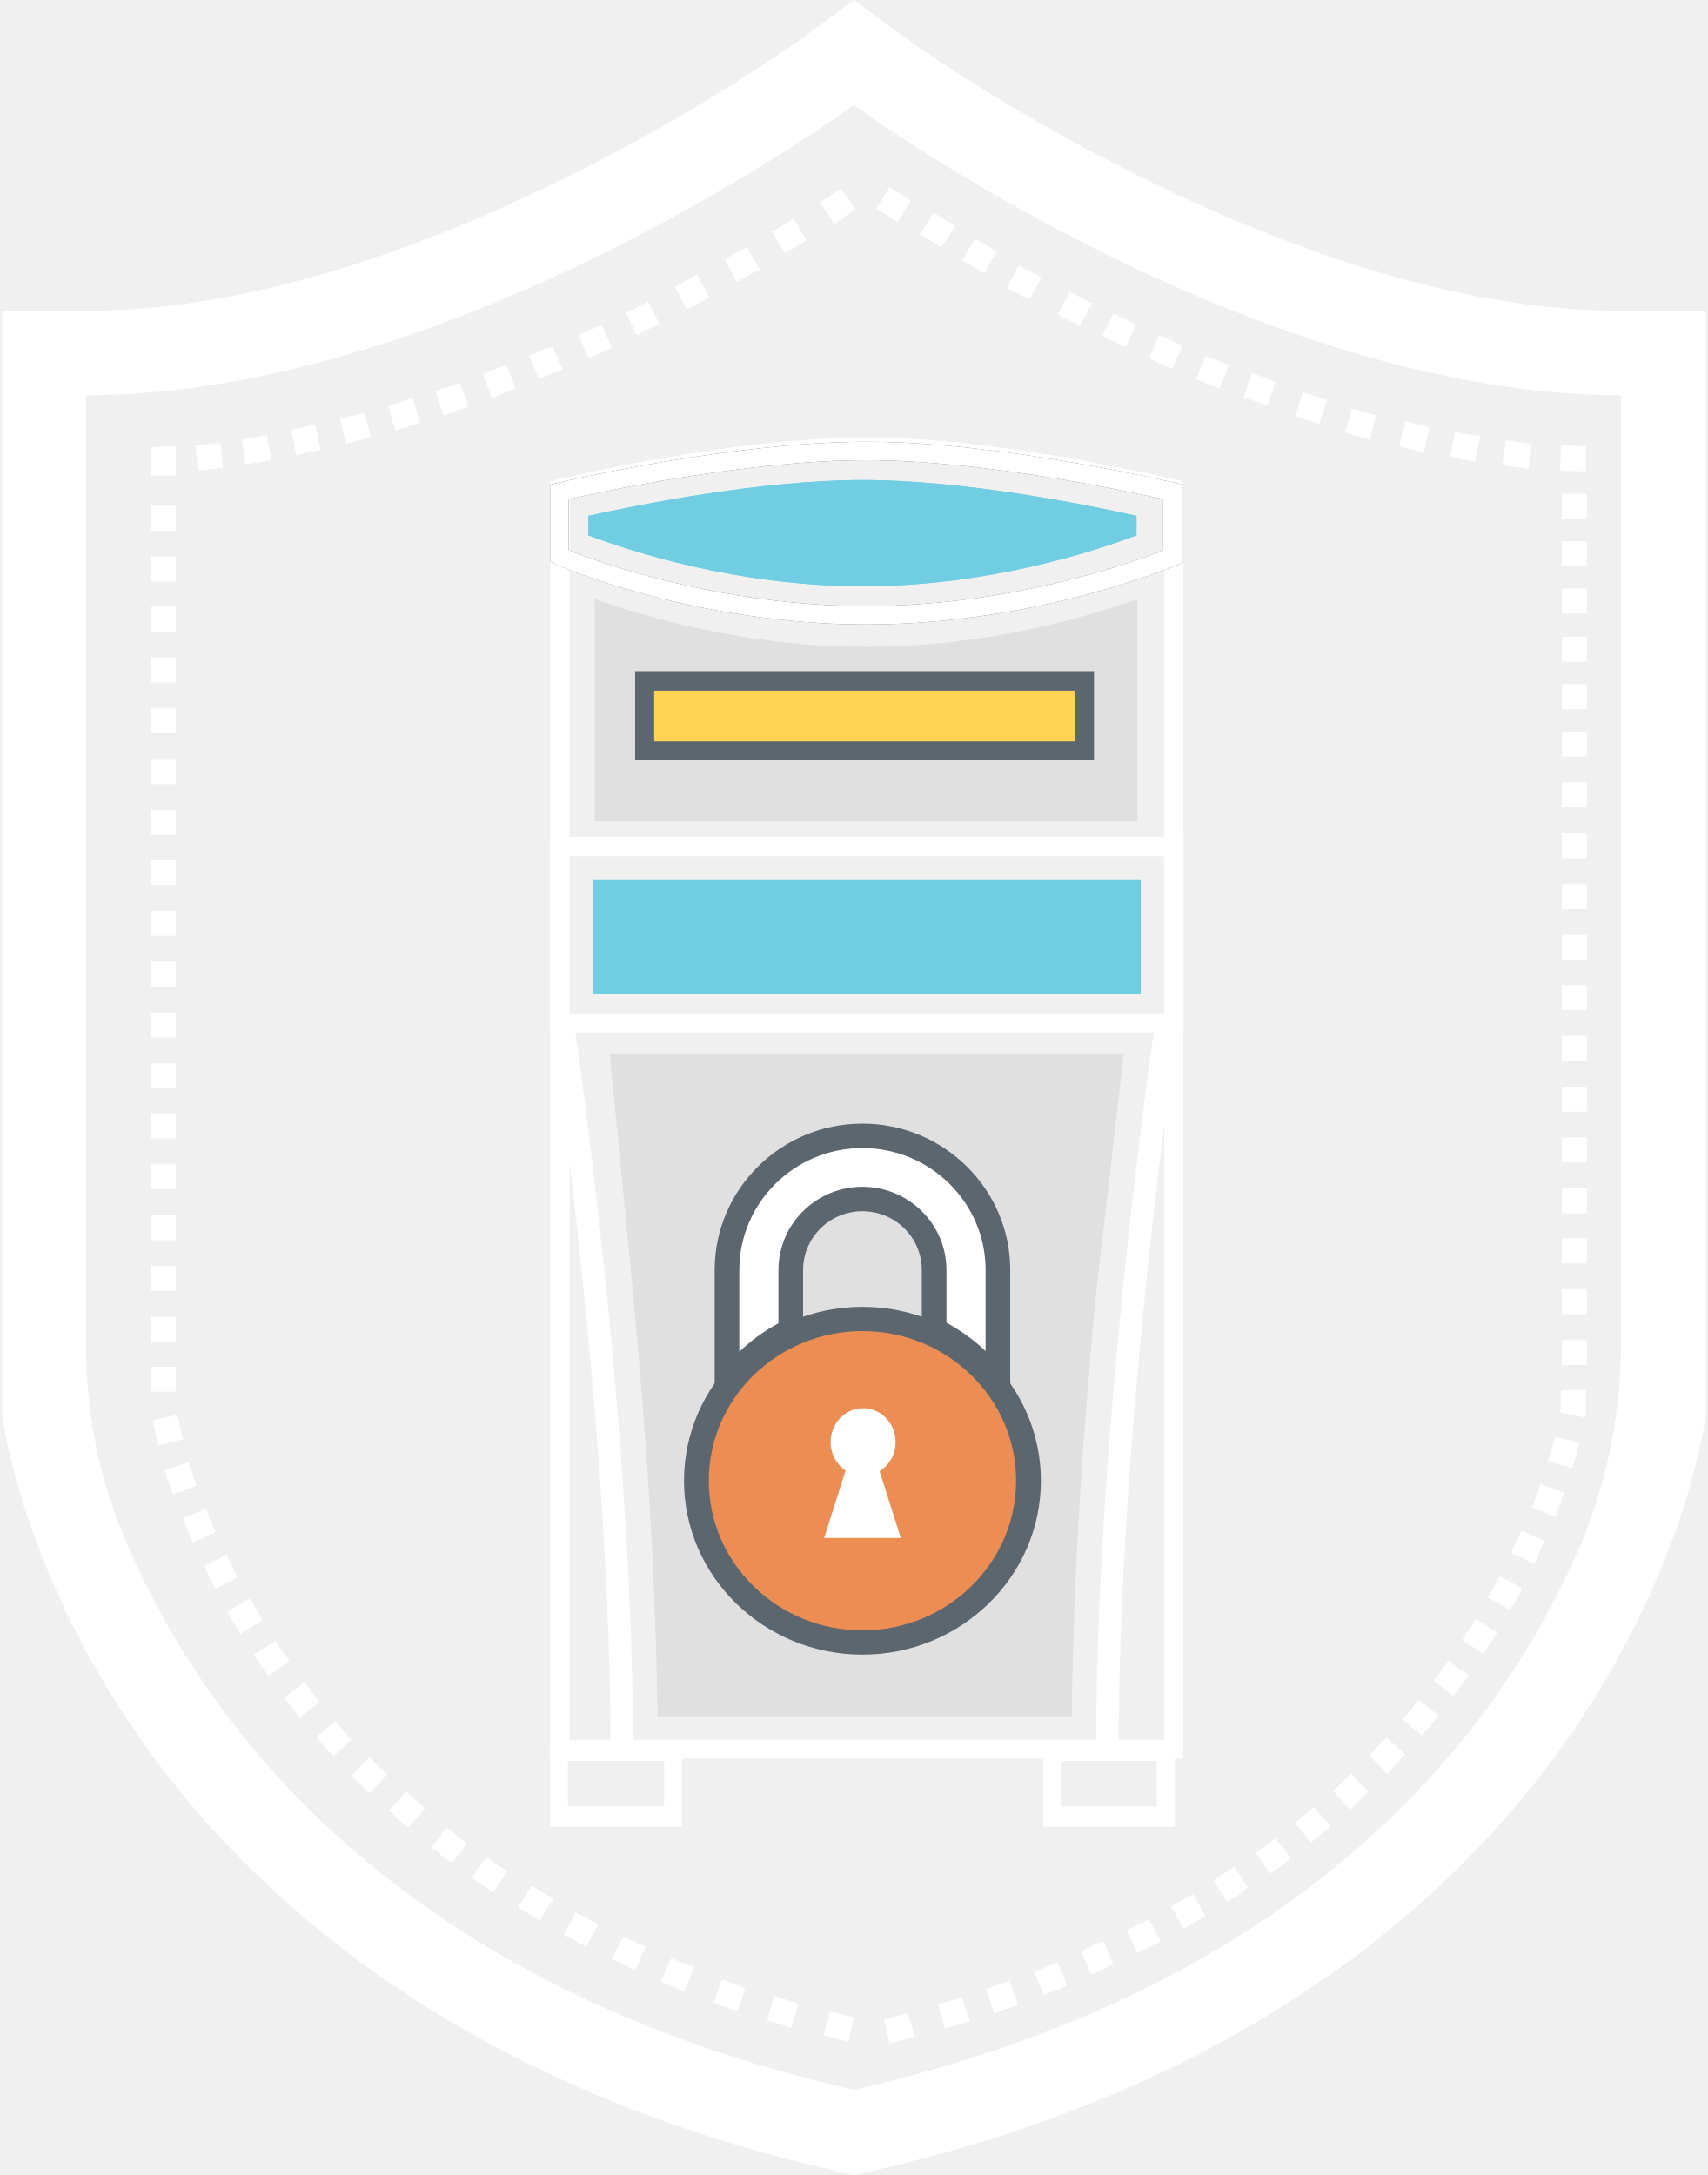
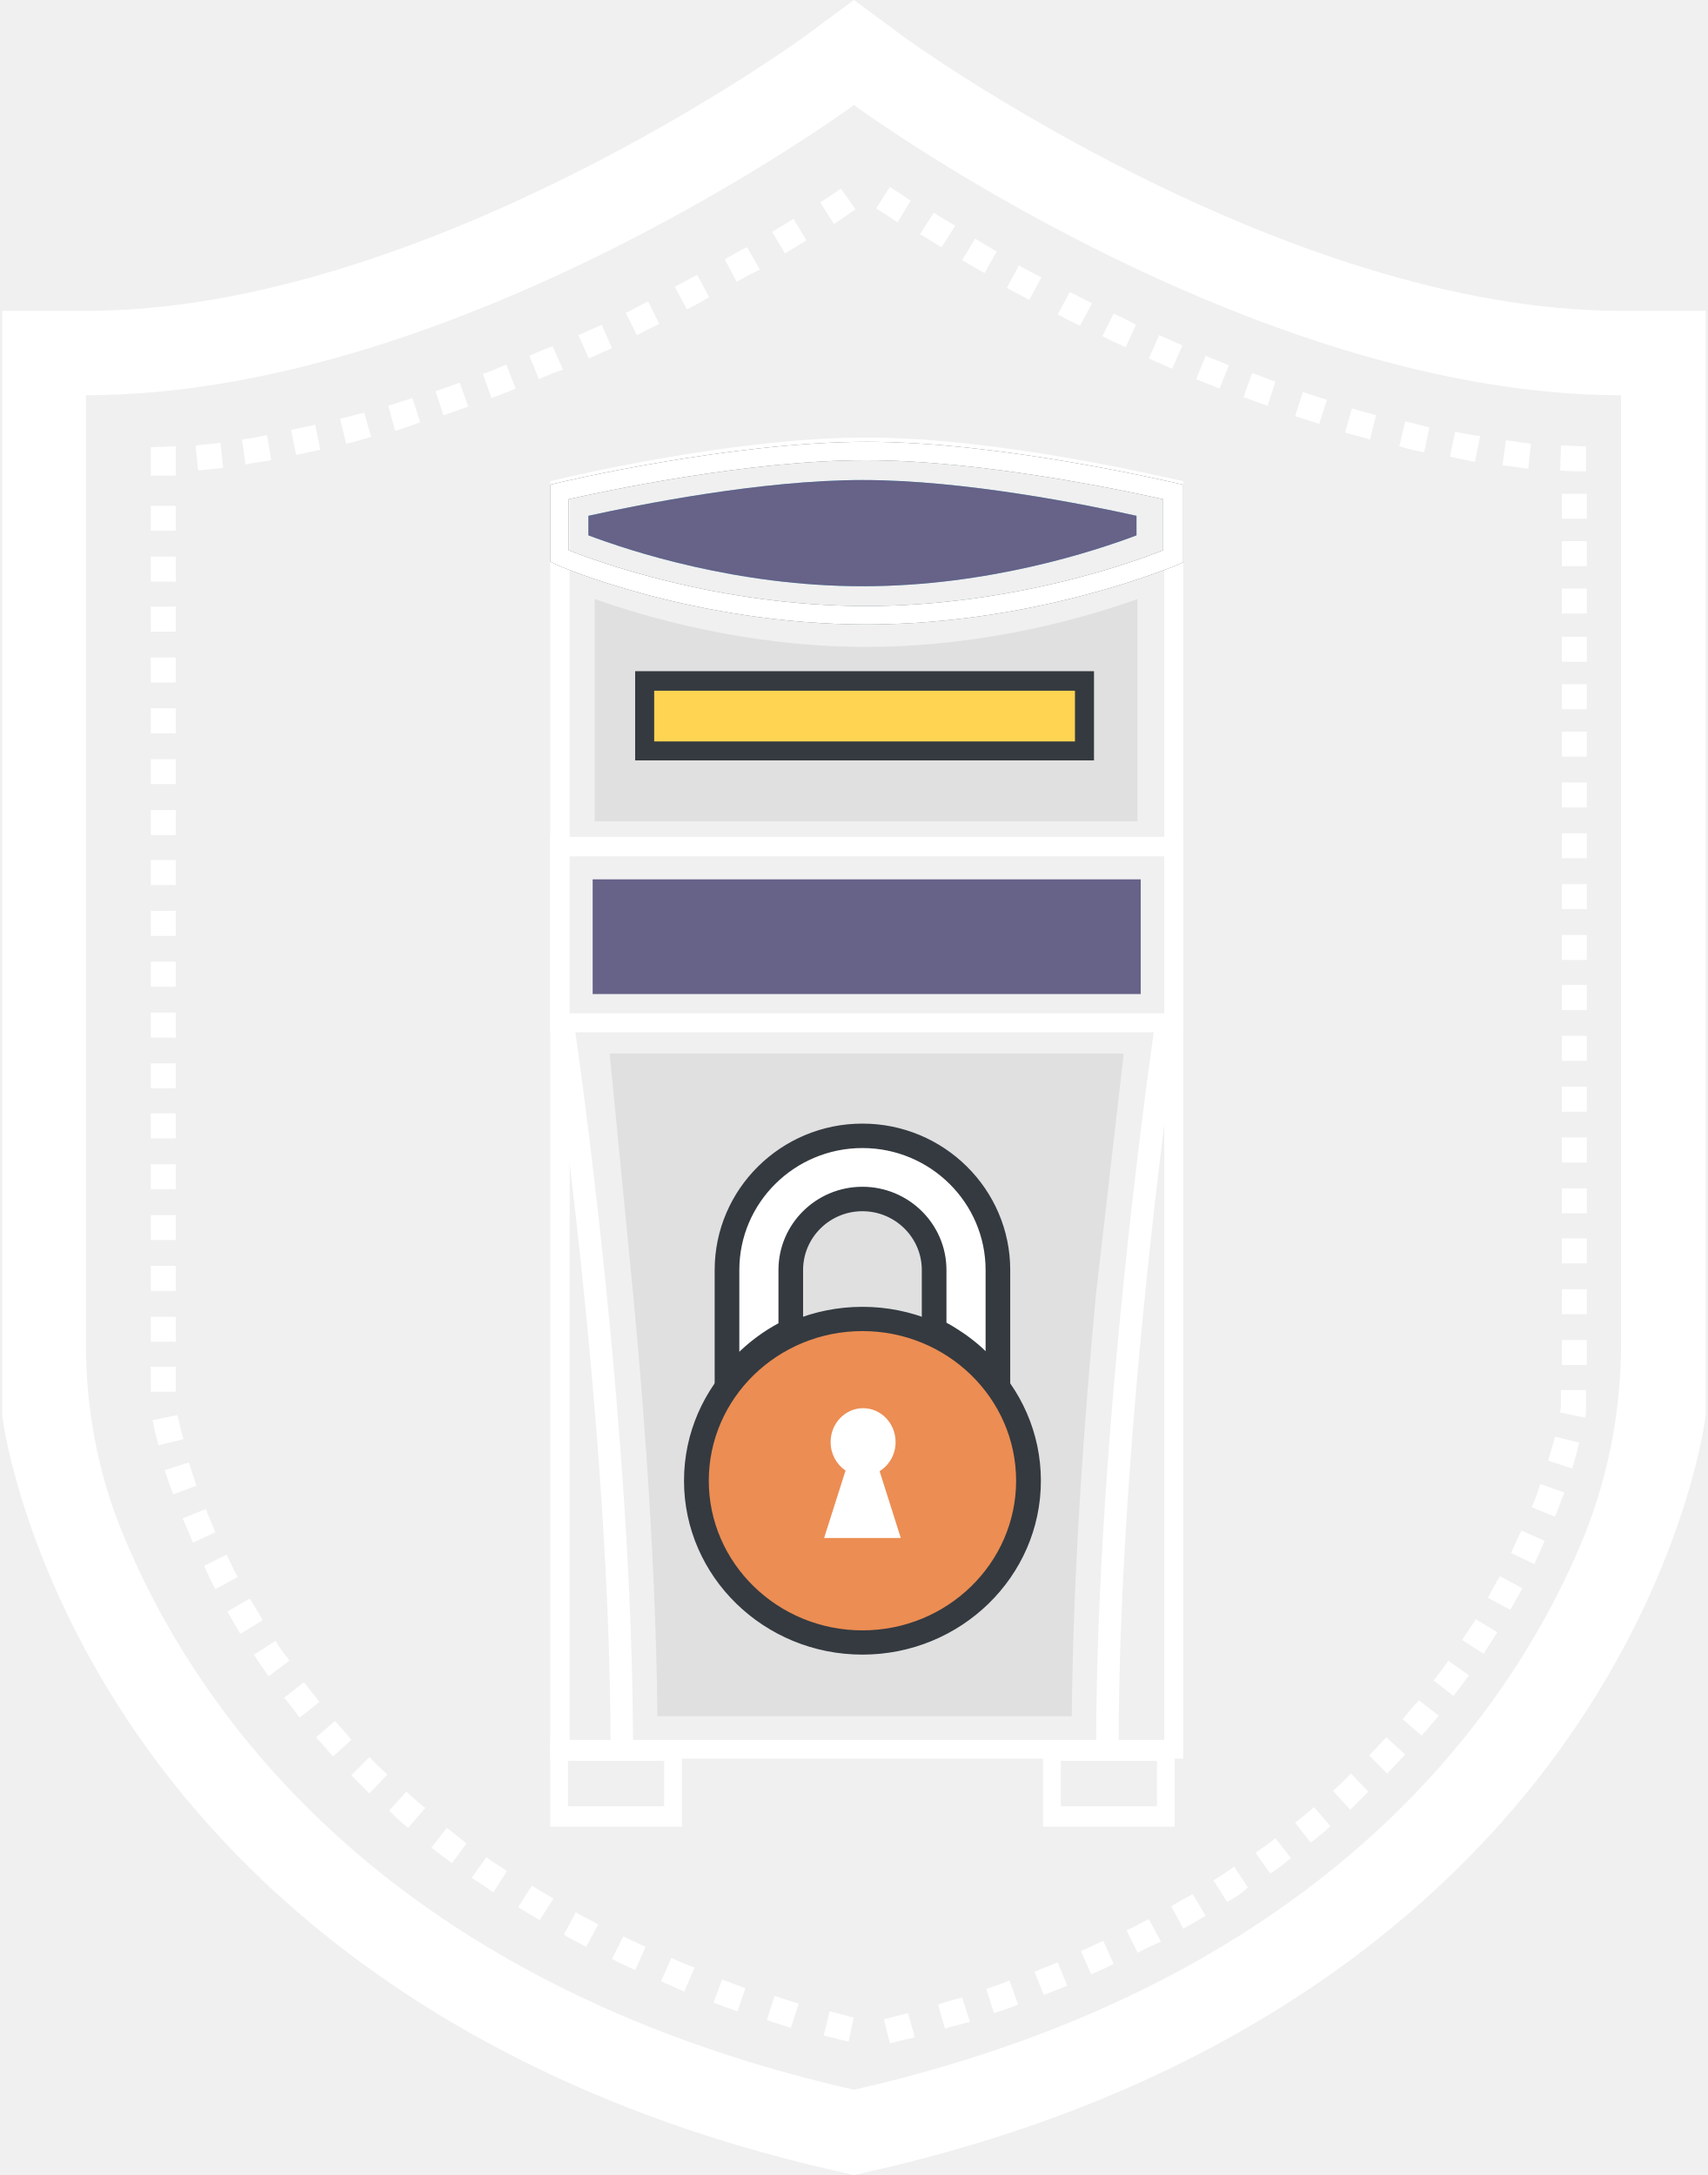
<svg xmlns="http://www.w3.org/2000/svg" width="402px" height="512px" viewBox="0 0 402 512" version="1.1">
  <g id="Page-1" stroke="none" stroke-width="1" fill="none" fill-rule="evenodd">
-     <g id="main-page-copy" transform="translate(-457, -1764)" fill-rule="nonzero">
-       <g id="icon-security---compliance" transform="translate(457.5, 1764)">
-         <path d="M381.072,73.172 C301.157,73.172 213.108,9.324 212.294,8.716 L200.5,0 L188.706,8.716 C187.892,9.324 99.843,73.172 19.928,73.172 L0,73.172 L0,333.226 L0.203,334.442 C0.407,335.861 5.287,370.318 32.332,409.032 C56.734,444.098 105.13,490.312 196.026,510.987 L200.5,512 L204.974,510.987 C295.87,490.312 344.266,444.098 368.668,409.032 C395.713,370.318 400.593,335.861 400.797,334.442 L401,333.226 L401,73.172 L381.072,73.172 Z M372.531,361.197 C356.874,399.911 313.764,466.192 200.5,491.933 C87.236,466.192 44.33,399.709 28.469,361.197 C22.572,347.009 19.725,331.807 19.725,316.402 L19.725,93.036 C107.57,93.036 200.5,24.728 200.5,24.728 C200.5,24.728 293.43,93.036 381.072,93.036 L381.072,316.2 C381.072,331.604 378.225,346.806 372.531,361.197 Z" id="Shape" fill="#FFFFFF" />
-         <path d="M208.962,481 L207.544,475.319 C209.367,474.914 211.392,474.305 213.215,473.899 L214.835,479.58 C212.809,479.986 210.784,480.594 208.962,481 Z M199.241,480.594 C197.216,480.188 195.393,479.58 193.368,479.174 L194.785,473.494 C196.608,473.899 198.633,474.508 200.456,474.914 L199.241,480.594 Z M221.923,477.551 L220.303,471.87 C222.125,471.262 224.15,470.653 225.973,470.247 L227.796,475.928 C225.771,476.537 223.745,476.942 221.923,477.551 Z M185.672,477.348 C183.647,476.74 181.824,476.131 180.002,475.522 L181.824,469.842 C183.647,470.45 185.47,471.059 187.495,471.668 L185.672,477.348 Z M233.466,473.899 L231.643,468.219 C233.466,467.61 235.289,467.001 237.111,466.19 L239.137,471.87 C237.314,472.682 235.289,473.291 233.466,473.899 Z M173.116,473.494 C171.294,472.885 169.268,472.073 167.446,471.465 L169.471,465.987 C171.294,466.596 173.116,467.407 174.939,468.016 L173.116,473.494 Z M245.212,469.639 L242.984,464.161 C244.807,463.35 246.63,462.741 248.452,461.929 L250.68,467.407 C248.857,468.219 247.035,468.827 245.212,469.639 Z M160.56,468.827 C158.738,468.016 156.915,467.204 155.092,466.393 L157.522,460.915 C159.345,461.727 161.168,462.538 162.99,463.147 L160.56,468.827 Z M256.351,464.77 L253.92,459.292 C255.743,458.481 257.566,457.669 259.186,456.857 L261.616,462.335 C259.996,463.147 258.173,463.958 256.351,464.77 Z M149.017,463.755 C147.194,462.944 145.371,462.132 143.549,461.118 L146.182,455.843 C148.004,456.655 149.624,457.466 151.447,458.278 L149.017,463.755 Z M267.286,459.698 L264.654,454.423 C266.476,453.611 268.096,452.597 269.919,451.786 L272.754,457.06 C270.932,457.872 269.109,458.683 267.286,459.698 Z M137.473,458.278 C135.651,457.263 133.828,456.452 132.208,455.437 L135.043,450.162 C136.663,451.177 138.486,451.988 140.309,453.003 L137.473,458.278 Z M278.02,454.017 L275.185,448.742 C276.805,447.728 278.627,446.714 280.247,445.902 L283.285,450.974 C281.463,451.988 279.842,453.003 278.02,454.017 Z M126.537,451.988 C124.715,450.974 123.095,449.96 121.475,448.945 L124.715,443.873 C126.335,444.888 127.955,445.902 129.778,446.916 L126.537,451.988 Z M288.348,447.728 L285.108,442.656 C286.728,441.642 288.348,440.627 289.968,439.41 L293.209,444.279 C291.791,445.699 290.171,446.714 288.348,447.728 Z M115.602,445.496 C113.981,444.279 112.361,443.265 110.539,442.047 L113.981,437.178 C115.602,438.396 117.222,439.41 118.842,440.424 L115.602,445.496 Z M298.474,441.033 L295.031,436.164 C296.651,434.947 298.271,433.932 299.689,432.715 L303.334,437.381 C301.714,438.801 300.094,440.019 298.474,441.033 Z M105.881,438.598 C104.261,437.381 102.641,436.164 101.02,434.947 L104.666,430.28 C106.286,431.498 107.703,432.715 109.324,433.932 L105.881,438.598 Z M307.992,433.729 L304.347,429.063 C305.967,427.846 307.385,426.629 308.802,425.411 L312.65,429.875 C311.232,431.295 309.612,432.512 307.992,433.729 Z M95.552,430.28 C93.932,429.063 92.515,427.643 91.097,426.223 L95.147,421.76 C96.565,422.977 97.983,424.397 99.603,425.614 L95.552,430.28 Z M317.308,426.02 L313.258,421.557 C314.675,420.339 316.093,418.919 317.51,417.499 L321.561,421.76 C320.143,423.18 318.726,424.6 317.308,426.02 Z M86.439,422.165 C85.022,420.745 83.604,419.325 82.186,417.905 L86.439,413.644 C87.857,415.065 89.274,416.485 90.692,417.702 L86.439,422.165 Z M326.016,417.499 L321.763,413.239 C323.181,411.818 324.396,410.398 325.814,408.978 L330.269,413.036 C328.649,414.659 327.434,416.079 326.016,417.499 Z M77.933,413.442 C76.516,412.021 75.301,410.398 73.883,408.978 L78.339,405.123 C79.554,406.544 80.971,407.964 82.186,409.587 L77.933,413.442 Z M334.117,408.572 L329.661,404.718 C330.877,403.298 332.092,401.675 333.509,400.254 L338.167,403.906 C336.75,405.529 335.332,407.152 334.117,408.572 Z M70.035,404.312 C68.82,402.689 67.605,401.066 66.39,399.646 L71.048,395.994 C72.263,397.617 73.478,399.037 74.693,400.66 L70.035,404.312 Z M341.61,399.24 L336.952,395.588 C338.167,393.965 339.382,392.545 340.395,390.922 L345.255,394.371 C344.04,395.994 342.825,397.617 341.61,399.24 Z M62.745,394.574 L62.137,393.762 C61.125,392.342 60.112,390.922 59.302,389.502 L64.365,386.256 C65.175,387.676 66.188,389.096 67.2,390.313 L67.605,390.922 L62.745,394.574 Z M348.698,389.299 L343.635,386.053 C344.648,384.43 345.863,382.807 346.875,381.184 L351.938,384.227 C350.926,385.85 349.711,387.676 348.698,389.299 Z M56.062,384.633 C55.049,382.807 54.037,381.184 53.024,379.358 L58.289,376.315 C59.302,377.938 60.315,379.561 61.327,381.387 L56.062,384.633 Z M354.976,378.952 L349.711,376.112 C350.723,374.286 351.533,372.663 352.546,371.04 L357.811,373.88 C357.001,375.503 355.989,377.126 354.976,378.952 Z M50.189,374.083 C49.176,372.257 48.366,370.431 47.556,368.605 L52.821,365.968 C53.632,367.591 54.442,369.417 55.454,371.243 L50.189,374.083 Z M360.646,368.2 L355.179,365.562 C355.989,363.736 356.799,361.91 357.609,360.287 L363.077,362.722 C362.267,364.548 361.457,366.374 360.646,368.2 Z M44.923,363.128 C44.113,361.099 43.303,359.273 42.493,357.447 L47.961,355.215 C48.569,357.041 49.379,358.664 50.189,360.693 L44.923,363.128 Z M365.507,357.041 L360.039,354.81 C360.849,352.984 361.457,351.158 362.064,349.332 L367.735,351.361 C366.925,353.187 366.317,355.215 365.507,357.041 Z M40.265,351.766 C39.455,349.738 38.848,347.709 38.24,346.086 L43.911,344.26 C44.518,345.883 45.126,347.912 45.733,349.738 L40.265,351.766 Z M369.557,345.68 L363.887,343.854 C364.494,341.825 365.102,339.797 365.507,338.174 L371.177,339.594 C370.772,341.623 370.165,343.651 369.557,345.68 Z M36.823,340.202 C36.215,338.174 35.81,336.145 35.405,334.319 L41.278,333.102 C41.683,334.928 42.088,336.753 42.696,338.782 L36.823,340.202 Z M372.595,333.71 L366.722,332.493 C366.722,332.087 366.925,331.479 366.925,331.276 L366.925,327.218 L372.797,327.218 L372.797,332.087 C372.797,332.493 372.797,333.102 372.595,333.71 Z M40.873,327.624 L35,327.624 L35,321.74 L40.873,321.74 L40.873,327.624 Z M373,321.335 L367.127,321.335 L367.127,315.451 L373,315.451 L373,321.335 Z M40.873,315.857 L35,315.857 L35,309.974 L40.873,309.974 L40.873,315.857 Z M373,309.365 L367.127,309.365 L367.127,303.481 L373,303.481 L373,309.365 Z M40.873,303.887 L35,303.887 L35,298.004 L40.873,298.004 L40.873,303.887 Z M373,297.395 L367.127,297.395 L367.127,291.512 L373,291.512 L373,297.395 Z M40.873,291.917 L35,291.917 L35,286.034 L40.873,286.034 L40.873,291.917 Z M373,285.628 L367.127,285.628 L367.127,279.745 L373,279.745 L373,285.628 Z M40.873,279.948 L35,279.948 L35,274.064 L40.873,274.064 L40.873,279.948 Z M373,273.658 L367.127,273.658 L367.127,267.775 L373,267.775 L373,273.658 Z M40.873,267.978 L35,267.978 L35,262.094 L40.873,262.094 L40.873,267.978 Z M373,261.688 L367.127,261.688 L367.127,255.805 L373,255.805 L373,261.688 Z M40.873,256.211 L35,256.211 L35,250.327 L40.873,250.327 L40.873,256.211 Z M373,249.719 L367.127,249.719 L367.127,243.835 L373,243.835 L373,249.719 Z M40.873,244.241 L35,244.241 L35,238.357 L40.873,238.357 L40.873,244.241 Z M373,237.749 L367.127,237.749 L367.127,231.865 L373,231.865 L373,237.749 Z M40.873,232.271 L35,232.271 L35,226.388 L40.873,226.388 L40.873,232.271 Z M373,225.982 L367.127,225.982 L367.127,220.098 L373,220.098 L373,225.982 Z M40.873,220.301 L35,220.301 L35,214.418 L40.873,214.418 L40.873,220.301 Z M373,214.012 L367.127,214.012 L367.127,208.129 L373,208.129 L373,214.012 Z M40.873,208.331 L35,208.331 L35,202.448 L40.873,202.448 L40.873,208.331 Z M373,202.042 L367.127,202.042 L367.127,196.159 L373,196.159 L373,202.042 Z M40.873,196.565 L35,196.565 L35,190.681 L40.873,190.681 L40.873,196.565 Z M373,190.072 L367.127,190.072 L367.127,184.189 L373,184.189 L373,190.072 Z M40.873,184.595 L35,184.595 L35,178.711 L40.873,178.711 L40.873,184.595 Z M373,178.103 L367.127,178.103 L367.127,172.219 L373,172.219 L373,178.103 Z M40.873,172.625 L35,172.625 L35,166.741 L40.873,166.741 L40.873,172.625 Z M373,166.944 L367.127,166.944 L367.127,161.061 L373,161.061 L373,166.944 Z M40.873,160.655 L35,160.655 L35,154.772 L40.873,154.772 L40.873,160.655 Z M373,155.786 L367.127,155.786 L367.127,149.903 L373,149.903 L373,155.786 Z M40.873,148.685 L35,148.685 L35,142.802 L40.873,142.802 L40.873,148.685 Z M373,144.425 L367.127,144.425 L367.127,138.541 L373,138.541 L373,144.425 Z M40.873,136.918 L35,136.918 L35,131.035 L40.873,131.035 L40.873,136.918 Z M373,133.266 L367.127,133.266 L367.127,127.383 L373,127.383 L373,133.266 Z M40.873,124.948 L35,124.948 L35,119.065 L40.873,119.065 L40.873,124.948 Z M373,122.108 L367.127,122.108 L367.127,116.225 L373,116.225 L373,122.108 Z M40.873,111.964 L35,111.964 L35,105.269 L40.873,105.066 L40.873,111.964 Z M372.797,110.95 C370.772,110.95 368.747,110.95 366.722,110.747 L366.925,104.864 C368.95,104.864 370.772,105.066 372.797,105.066 L372.797,110.95 Z M46.138,110.747 L45.531,104.864 C47.556,104.661 49.379,104.458 51.404,104.255 L52.011,110.138 C50.189,110.341 48.164,110.544 46.138,110.747 Z M359.229,110.341 C357.204,110.138 355.179,109.733 353.153,109.53 L353.963,103.646 C355.989,103.849 357.811,104.255 359.836,104.458 L359.229,110.341 Z M57.277,109.327 L56.467,103.443 C58.289,103.24 60.315,102.835 62.34,102.429 L63.352,108.312 C61.125,108.718 59.302,108.921 57.277,109.327 Z M346.673,108.718 C344.648,108.312 342.623,107.907 340.8,107.501 L342.015,101.617 C343.838,102.023 345.863,102.429 347.888,102.632 L346.673,108.718 Z M69.225,107.095 L68.01,101.212 C69.833,100.806 71.858,100.4 73.681,99.994 L74.896,105.878 C73.073,106.284 71.048,106.689 69.225,107.095 Z M334.724,106.487 C332.699,106.081 330.877,105.675 328.851,105.066 L330.269,99.183 C332.092,99.589 334.117,100.197 335.939,100.603 L334.724,106.487 Z M80.971,104.458 L79.554,98.574 C81.376,98.169 83.401,97.56 85.224,97.154 L86.844,102.835 C84.819,103.443 82.794,104.052 80.971,104.458 Z M321.966,103.443 C319.941,102.835 318.118,102.429 316.093,101.82 L317.713,96.14 C319.536,96.748 321.561,97.154 323.383,97.763 L321.966,103.443 Z M92.515,101.415 L90.895,95.531 C92.717,94.922 94.742,94.314 96.565,93.705 L98.388,99.386 C96.362,100.197 94.337,100.806 92.515,101.415 Z M310.017,99.792 C308.195,99.183 306.17,98.574 304.347,97.966 L306.17,92.285 C307.992,92.894 309.815,93.502 311.84,94.111 L310.017,99.792 Z M103.856,97.763 L102.033,92.082 C103.856,91.474 105.678,90.865 107.703,90.053 L109.729,95.734 C107.703,96.343 105.881,97.154 103.856,97.763 Z M297.866,95.531 C296.044,94.922 294.019,94.111 292.196,93.502 L294.221,87.822 C296.044,88.43 297.866,89.242 299.689,89.851 L297.866,95.531 Z M115.197,93.705 L113.171,88.025 C114.994,87.416 116.817,86.604 118.639,85.793 L120.867,91.474 C119.044,92.285 117.222,92.894 115.197,93.705 Z M286.525,91.474 C284.703,90.662 282.88,90.053 281.058,89.242 L283.285,83.764 C285.108,84.576 286.93,85.184 288.753,85.996 L286.525,91.474 Z M126.335,89.242 L124.107,83.764 C125.93,82.953 127.753,82.141 129.575,81.532 L132.005,87.01 C130.183,87.619 128.158,88.43 126.335,89.242 Z M275.387,86.807 C273.564,85.996 271.742,85.184 269.919,84.373 L272.349,78.895 C274.172,79.707 275.995,80.518 277.817,81.33 L275.387,86.807 Z M138.081,84.373 L135.651,78.895 C137.473,78.084 139.296,77.272 141.119,76.461 L143.549,81.938 C141.726,82.75 139.904,83.561 138.081,84.373 Z M264.451,81.735 C262.629,80.924 260.806,80.112 258.983,79.098 L261.616,73.823 C263.439,74.635 265.059,75.446 266.881,76.461 L264.451,81.735 Z M149.422,78.895 L146.789,73.62 C148.612,72.809 150.232,71.794 152.055,70.983 L154.687,76.258 C152.865,77.069 151.042,78.084 149.422,78.895 Z M253.718,76.663 C251.895,75.852 250.072,74.838 248.452,74.026 L251.288,68.751 C253.11,69.563 254.73,70.577 256.553,71.389 L253.718,76.663 Z M161.168,72.809 L158.333,67.534 C160.155,66.519 161.775,65.708 163.598,64.694 L166.433,69.968 C164.611,70.983 162.99,71.997 161.168,72.809 Z M241.769,70.577 C239.947,69.563 238.124,68.751 236.504,67.737 L239.339,62.462 C240.959,63.476 242.782,64.288 244.605,65.302 L241.769,70.577 Z M172.914,66.317 L170.078,61.042 C171.901,60.027 173.521,59.013 175.344,58.201 L178.382,63.476 C176.559,64.288 174.736,65.302 172.914,66.317 Z M231.238,64.288 C229.416,63.273 227.796,62.259 225.973,61.245 L229.011,56.173 C230.631,57.187 232.454,58.201 234.074,59.216 L231.238,64.288 Z M184.255,59.622 L181.217,54.55 C183.04,53.535 184.66,52.521 186.28,51.506 L189.318,56.578 C187.697,57.593 186.077,58.607 184.255,59.622 Z M221.113,58.201 C219.29,57.187 217.67,55.97 216.05,55.158 L219.29,50.086 C220.91,51.101 222.53,52.115 224.353,53.13 L221.113,58.201 Z M210.784,52.318 C208.962,51.101 207.342,50.086 205.721,49.072 L208.962,44 C210.379,45.014 212.202,46.029 213.822,47.246 L210.784,52.318 Z M195.798,52.724 L192.558,47.652 C194.38,46.435 196.001,45.42 197.418,44.406 L200.861,49.275 C199.443,50.289 197.621,51.506 195.798,52.724 Z" id="Shape" fill="#FFFFFF" />
-         <path d="M278,414 L129,414 L129,113.284 L130.704,112.894 C131.097,112.763 171.459,103 203.434,103 C235.541,103 275.772,112.894 276.296,112.894 L278,113.284 L278,414 Z M133.456,409.574 L273.544,409.574 L273.544,116.799 C265.551,114.977 231.347,107.426 203.566,107.426 C175.784,107.426 141.449,114.977 133.587,116.799 L133.587,409.574 L133.456,409.574 Z" id="Shape" fill="#FFFFFF" />
-         <path d="M203.414,152.282 C175.124,152.282 151.098,145.15 139.472,141 L139.472,193.352 L267.226,193.352 L267.226,141 C255.729,145.15 231.703,152.282 203.414,152.282 Z M143,248 L148.515,304.534 C151.267,333.488 153.909,369.93 154.239,404 L251.762,404 C252.092,369.93 254.734,333.488 257.485,304.534 L264,248 L143,248 Z" id="Shape" fill="#E0E0E0" />
-         <path d="M203.434,147 C162.941,147 130.573,133.092 130.31,132.837 L129,132.199 L129,114.08 L130.704,113.697 C131.097,113.57 171.459,104 203.566,104 C235.672,104 275.903,113.697 276.296,113.697 L278,114.08 L278,132.326 L276.69,132.964 C276.165,133.092 243.797,147 203.434,147 Z M133.325,129.519 C139.746,132.071 168.445,142.662 203.303,142.662 C238.162,142.662 266.992,132.071 273.282,129.519 L273.282,117.525 C265.288,115.739 231.085,108.338 203.303,108.338 C175.522,108.338 141.187,115.739 133.325,117.525 L133.325,129.519 Z" id="Shape" fill="#4A555F" />
-         <path d="M202.565,138 C172.957,138 147.783,129.711 138,126.026 L138,121.421 C150,118.789 178.696,113 202.565,113 C226.435,113 255.13,118.789 267,121.421 L267,126.026 C257.217,129.711 232.174,138 202.565,138 Z" id="Path" fill="#71CDE1" />
-         <path d="M160,430 L129,430 L129,410 L160,410 L160,430 Z M133.183,425.205 L155.817,425.205 L155.817,414.521 L133.183,414.521 L133.183,425.205 Z" id="Shape" fill="#FFFFFF" />
-         <path d="M276,430 L245,430 L245,410 L276,410 L276,430 Z M249.183,425.205 L271.817,425.205 L271.817,414.521 L249.183,414.521 L249.183,425.205 Z" id="Shape" fill="#FFFFFF" />
-         <path d="M278,243 L129,243 L129,197 L278,197 L278,243 Z M133.456,238.557 L273.544,238.557 L273.544,201.574 L133.456,201.574 L133.456,238.557 Z" id="Shape" fill="#FFFFFF" />
-         <rect id="Rectangle" fill="#71CDE1" x="139" y="207" width="129" height="27" />
-         <path d="M203.434,147 C162.941,147 130.573,133.092 130.31,132.837 L129,132.199 L129,114.08 L130.704,113.697 C131.097,113.57 171.459,104 203.566,104 C235.672,104 275.903,113.697 276.296,113.697 L278,114.08 L278,132.326 L276.69,132.964 C276.165,133.092 243.797,147 203.434,147 Z M133.325,129.519 C139.746,132.071 168.445,142.662 203.303,142.662 C238.162,142.662 266.992,132.071 273.282,129.519 L273.282,117.525 C265.288,115.739 231.085,108.338 203.303,108.338 C175.522,108.338 141.187,115.739 133.325,117.525 L133.325,129.519 Z" id="Shape" fill="#FFFFFF" />
-         <path d="M202.565,138 C172.957,138 147.783,129.711 138,126.026 L138,121.421 C150,118.789 178.696,113 202.565,113 C226.435,113 255.13,118.789 267,121.421 L267,126.026 C257.217,129.711 232.174,138 202.565,138 Z" id="Path" fill="#71CDE1" />
-         <rect id="Rectangle" fill="#FFD452" x="152" y="160" width="103" height="17" />
-         <path d="M257,179 L149,179 L149,158 L257,158 L257,179 Z M153.478,174.537 L252.522,174.537 L252.522,162.594 L153.478,162.594 L153.478,174.537 L153.478,174.537 Z" id="Shape" fill="#5C666F" />
-         <path d="M148,412 L143.72,412 C143.72,335.636 130.126,243.558 130,242.649 L134.28,242 C134.406,242.909 148,335.247 148,412 Z" id="Path" stroke="#FFFFFF" fill="#FFFFFF" />
-         <path d="M262.28,412 L258,412 C258,335.247 271.594,242.909 271.72,242 L276,242.649 C275.874,243.558 262.28,335.636 262.28,412 Z" id="Path" stroke="#FFFFFF" fill="#FFFFFF" />
-         <g id="Lock" transform="translate(161, 265)">
-           <ellipse id="Oval" fill="#EC8D53" cx="40.598" cy="81.768" rx="38.793" ry="38.638" />
-           <path d="M41.5,43.13 C18.617,43.13 0,61.269 0,83.565 C0,105.861 18.617,124 41.5,124 C64.383,124 83,105.861 83,83.565 C83,61.27 64.382,43.13 41.5,43.13 Z M41.5,119.292 C21.283,119.292 4.833,103.265 4.833,83.566 C4.833,63.867 21.283,47.84 41.5,47.84 C61.717,47.84 78.167,63.867 78.167,83.566 C78.167,103.265 61.717,119.292 41.5,119.292 Z" id="Shape" stroke="#5C666F" fill="#5C666F" />
-           <polygon id="Path-6" fill="#FFFFFF" points="9.924 56.609 12.018 25.924 22.963 8.009 42.402 1.902 61.938 8.009 71.272 25.924 72.644 47.84 72.644 58.8 58.554 47.84 56.87 28.21 43.304 16.126 30.23 21.34 22.963 34.983 22.963 49.945" />
-           <path d="M41.492,0 C22.593,0 7.217,15.235 7.217,33.96 L7.217,61.036 L11.593,62.385 C14.934,57.586 19.448,53.618 24.641,50.918 C24.981,50.741 25.322,50.582 25.662,50.421 L27.029,48.276 L27.029,33.961 C27.029,26.054 33.516,19.622 41.49,19.622 C49.475,19.622 55.97,26.055 55.97,33.961 L55.97,48.155 L57.278,50.271 L57.596,50.418 C58.544,50.851 59.498,51.367 60.417,51.949 L61.328,52.538 C65.206,55.003 68.698,58.321 71.426,62.135 L71.664,61.966 L74.456,62.899 L75.128,60.911 L75.783,60.761 L75.783,33.962 C75.785,15.235 60.402,0 41.492,0 Z M70.985,54.234 C68.836,52.071 66.462,50.152 63.955,48.557 L63.009,47.947 C62.27,47.48 61.515,47.048 60.772,46.666 L60.772,33.96 C60.772,23.433 52.123,14.869 41.492,14.869 C30.871,14.869 22.231,23.433 22.231,33.96 L22.231,46.803 C18.453,48.792 15,51.371 12.018,54.411 L12.018,33.959 C12.018,17.855 25.24,4.753 41.492,4.753 C57.755,4.753 70.985,17.855 70.985,33.959 L70.985,54.234 Z" id="Shape" stroke="#5C666F" fill="#5C666F" />
-           <path d="M45.537,81.313 C47.781,79.922 49.302,77.394 49.302,74.473 C49.302,70.066 45.878,66.493 41.655,66.493 C37.431,66.493 34.008,70.066 34.008,74.473 C34.008,77.288 35.412,79.751 37.521,81.171 L32.478,97.043 L50.522,97.043 L45.537,81.313 Z" id="Path" fill="#FFFFFF" />
-         </g>
+     <g id="mf-security-compliance-white" fill-rule="nonzero">
+       <path d="M381.572,73.172 C301.657,73.172 213.608,9.324 212.794,8.716 L201,0 L189.206,8.716 C188.392,9.324 100.343,73.172 20.428,73.172 L0.5,73.172 L0.5,333.226 L0.703,334.442 C0.907,335.861 5.787,370.318 32.832,409.032 C57.234,444.098 105.63,490.312 196.526,510.987 L201,512 L205.474,510.987 C296.37,490.312 344.766,444.098 369.168,409.032 C396.213,370.318 401.093,335.861 401.297,334.442 L401.5,333.226 L401.5,73.172 L381.572,73.172 Z M373.031,361.197 C357.374,399.911 314.264,466.192 201,491.933 C87.736,466.192 44.83,399.709 28.969,361.197 C23.072,347.009 20.225,331.807 20.225,316.402 L20.225,93.036 C108.07,93.036 201,24.728 201,24.728 C201,24.728 293.93,93.036 381.572,93.036 L381.572,316.2 C381.572,331.604 378.725,346.806 373.031,361.197 Z" id="Shape" fill="#FFFFFF" />
+       <path d="M209.462,481 L208.044,475.319 C209.867,474.914 211.892,474.305 213.715,473.899 L215.335,479.58 C213.309,479.986 211.284,480.594 209.462,481 Z M199.741,480.594 C197.716,480.188 195.893,479.58 193.868,479.174 L195.285,473.494 C197.108,473.899 199.133,474.508 200.956,474.914 L199.741,480.594 Z M222.423,477.551 L220.803,471.87 C222.625,471.262 224.65,470.653 226.473,470.247 L228.296,475.928 C226.271,476.537 224.245,476.942 222.423,477.551 Z M186.172,477.348 C184.147,476.74 182.324,476.131 180.502,475.522 L182.324,469.842 C184.147,470.45 185.97,471.059 187.995,471.668 L186.172,477.348 Z M233.966,473.899 L232.143,468.219 C233.966,467.61 235.789,467.001 237.611,466.19 L239.637,471.87 C237.814,472.682 235.789,473.291 233.966,473.899 Z M173.616,473.494 C171.794,472.885 169.768,472.073 167.946,471.465 L169.971,465.987 C171.794,466.596 173.616,467.407 175.439,468.016 L173.616,473.494 Z M245.712,469.639 L243.484,464.161 C245.307,463.35 247.13,462.741 248.952,461.929 L251.18,467.407 C249.357,468.219 247.535,468.827 245.712,469.639 Z M161.06,468.827 C159.238,468.016 157.415,467.204 155.592,466.393 L158.022,460.915 C159.845,461.727 161.668,462.538 163.49,463.147 L161.06,468.827 Z M256.851,464.77 L254.42,459.292 C256.243,458.481 258.066,457.669 259.686,456.857 L262.116,462.335 C260.496,463.147 258.673,463.958 256.851,464.77 Z M149.517,463.755 C147.694,462.944 145.871,462.132 144.049,461.118 L146.682,455.843 C148.504,456.655 150.124,457.466 151.947,458.278 L149.517,463.755 Z M267.786,459.698 L265.154,454.423 C266.976,453.611 268.596,452.597 270.419,451.786 L273.254,457.06 C271.432,457.872 269.609,458.683 267.786,459.698 Z M137.973,458.278 C136.151,457.263 134.328,456.452 132.708,455.437 L135.543,450.162 C137.163,451.177 138.986,451.988 140.809,453.003 L137.973,458.278 Z M278.52,454.017 L275.685,448.742 C277.305,447.728 279.127,446.714 280.747,445.902 L283.785,450.974 C281.963,451.988 280.342,453.003 278.52,454.017 Z M127.037,451.988 C125.215,450.974 123.595,449.96 121.975,448.945 L125.215,443.873 C126.835,444.888 128.455,445.902 130.278,446.916 L127.037,451.988 Z M288.848,447.728 L285.608,442.656 C287.228,441.642 288.848,440.627 290.468,439.41 L293.709,444.279 C292.291,445.699 290.671,446.714 288.848,447.728 Z M116.102,445.496 C114.481,444.279 112.861,443.265 111.039,442.047 L114.481,437.178 C116.102,438.396 117.722,439.41 119.342,440.424 L116.102,445.496 Z M298.974,441.033 L295.531,436.164 C297.151,434.947 298.771,433.932 300.189,432.715 L303.834,437.381 C302.214,438.801 300.594,440.019 298.974,441.033 Z M106.381,438.598 C104.761,437.381 103.141,436.164 101.52,434.947 L105.166,430.28 C106.786,431.498 108.203,432.715 109.824,433.932 L106.381,438.598 Z M308.492,433.729 L304.847,429.063 C306.467,427.846 307.885,426.629 309.302,425.411 L313.15,429.875 C311.732,431.295 310.112,432.512 308.492,433.729 Z M96.052,430.28 C94.432,429.063 93.015,427.643 91.597,426.223 L95.647,421.76 C97.065,422.977 98.483,424.397 100.103,425.614 L96.052,430.28 Z M317.808,426.02 L313.758,421.557 C315.175,420.339 316.593,418.919 318.01,417.499 L322.061,421.76 C320.643,423.18 319.226,424.6 317.808,426.02 Z M86.939,422.165 C85.522,420.745 84.104,419.325 82.686,417.905 L86.939,413.644 C88.357,415.065 89.774,416.485 91.192,417.702 L86.939,422.165 Z M326.516,417.499 L322.263,413.239 C323.681,411.818 324.896,410.398 326.314,408.978 L330.769,413.036 C329.149,414.659 327.934,416.079 326.516,417.499 Z M78.433,413.442 C77.016,412.021 75.801,410.398 74.383,408.978 L78.839,405.123 C80.054,406.544 81.471,407.964 82.686,409.587 L78.433,413.442 Z M334.617,408.572 L330.161,404.718 C331.377,403.298 332.592,401.675 334.009,400.254 L338.667,403.906 C337.25,405.529 335.832,407.152 334.617,408.572 Z M70.535,404.312 C69.32,402.689 68.105,401.066 66.89,399.646 L71.548,395.994 C72.763,397.617 73.978,399.037 75.193,400.66 L70.535,404.312 Z M342.11,399.24 L337.452,395.588 C338.667,393.965 339.882,392.545 340.895,390.922 L345.755,394.371 C344.54,395.994 343.325,397.617 342.11,399.24 Z M63.245,394.574 L62.637,393.762 C61.625,392.342 60.612,390.922 59.802,389.502 L64.865,386.256 C65.675,387.676 66.688,389.096 67.7,390.313 L68.105,390.922 L63.245,394.574 Z M349.198,389.299 L344.135,386.053 C345.148,384.43 346.363,382.807 347.375,381.184 L352.438,384.227 C351.426,385.85 350.211,387.676 349.198,389.299 Z M56.562,384.633 C55.549,382.807 54.537,381.184 53.524,379.358 L58.789,376.315 C59.802,377.938 60.815,379.561 61.827,381.387 L56.562,384.633 Z M355.476,378.952 L350.211,376.112 C351.223,374.286 352.033,372.663 353.046,371.04 L358.311,373.88 C357.501,375.503 356.489,377.126 355.476,378.952 Z M50.689,374.083 C49.676,372.257 48.866,370.431 48.056,368.605 L53.321,365.968 C54.132,367.591 54.942,369.417 55.954,371.243 L50.689,374.083 Z M361.146,368.2 L355.679,365.562 C356.489,363.736 357.299,361.91 358.109,360.287 L363.577,362.722 C362.767,364.548 361.957,366.374 361.146,368.2 Z M45.423,363.128 C44.613,361.099 43.803,359.273 42.993,357.447 L48.461,355.215 C49.069,357.041 49.879,358.664 50.689,360.693 L45.423,363.128 Z M366.007,357.041 L360.539,354.81 C361.349,352.984 361.957,351.158 362.564,349.332 L368.235,351.361 C367.425,353.187 366.817,355.215 366.007,357.041 Z M40.765,351.766 C39.955,349.738 39.348,347.709 38.74,346.086 L44.411,344.26 C45.018,345.883 45.626,347.912 46.233,349.738 L40.765,351.766 Z M370.057,345.68 L364.387,343.854 C364.994,341.825 365.602,339.797 366.007,338.174 L371.677,339.594 C371.272,341.623 370.665,343.651 370.057,345.68 Z M37.323,340.202 C36.715,338.174 36.31,336.145 35.905,334.319 L41.778,333.102 C42.183,334.928 42.588,336.753 43.196,338.782 L37.323,340.202 Z M373.095,333.71 L367.222,332.493 C367.222,332.087 367.425,331.479 367.425,331.276 L367.425,327.218 L373.297,327.218 L373.297,332.087 C373.297,332.493 373.297,333.102 373.095,333.71 Z M41.373,327.624 L35.5,327.624 L35.5,321.74 L41.373,321.74 L41.373,327.624 Z M373.5,321.335 L367.627,321.335 L367.627,315.451 L373.5,315.451 L373.5,321.335 Z M41.373,315.857 L35.5,315.857 L35.5,309.974 L41.373,309.974 L41.373,315.857 Z M373.5,309.365 L367.627,309.365 L367.627,303.481 L373.5,303.481 L373.5,309.365 Z M41.373,303.887 L35.5,303.887 L35.5,298.004 L41.373,298.004 L41.373,303.887 Z M373.5,297.395 L367.627,297.395 L367.627,291.512 L373.5,291.512 L373.5,297.395 Z M41.373,291.917 L35.5,291.917 L35.5,286.034 L41.373,286.034 L41.373,291.917 Z M373.5,285.628 L367.627,285.628 L367.627,279.745 L373.5,279.745 L373.5,285.628 Z M41.373,279.948 L35.5,279.948 L35.5,274.064 L41.373,274.064 L41.373,279.948 Z M373.5,273.658 L367.627,273.658 L367.627,267.775 L373.5,267.775 L373.5,273.658 Z M41.373,267.978 L35.5,267.978 L35.5,262.094 L41.373,262.094 L41.373,267.978 Z M373.5,261.688 L367.627,261.688 L367.627,255.805 L373.5,255.805 L373.5,261.688 Z M41.373,256.211 L35.5,256.211 L35.5,250.327 L41.373,250.327 L41.373,256.211 Z M373.5,249.719 L367.627,249.719 L367.627,243.835 L373.5,243.835 L373.5,249.719 Z M41.373,244.241 L35.5,244.241 L35.5,238.357 L41.373,238.357 L41.373,244.241 Z M373.5,237.749 L367.627,237.749 L367.627,231.865 L373.5,231.865 L373.5,237.749 Z M41.373,232.271 L35.5,232.271 L35.5,226.388 L41.373,226.388 L41.373,232.271 Z M373.5,225.982 L367.627,225.982 L367.627,220.098 L373.5,220.098 L373.5,225.982 Z M41.373,220.301 L35.5,220.301 L35.5,214.418 L41.373,214.418 L41.373,220.301 Z M373.5,214.012 L367.627,214.012 L367.627,208.129 L373.5,208.129 L373.5,214.012 Z M41.373,208.331 L35.5,208.331 L35.5,202.448 L41.373,202.448 L41.373,208.331 Z M373.5,202.042 L367.627,202.042 L367.627,196.159 L373.5,196.159 L373.5,202.042 Z M41.373,196.565 L35.5,196.565 L35.5,190.681 L41.373,190.681 L41.373,196.565 Z M373.5,190.072 L367.627,190.072 L367.627,184.189 L373.5,184.189 L373.5,190.072 Z M41.373,184.595 L35.5,184.595 L35.5,178.711 L41.373,178.711 L41.373,184.595 Z M373.5,178.103 L367.627,178.103 L367.627,172.219 L373.5,172.219 L373.5,178.103 Z M41.373,172.625 L35.5,172.625 L35.5,166.741 L41.373,166.741 L41.373,172.625 Z M373.5,166.944 L367.627,166.944 L367.627,161.061 L373.5,161.061 L373.5,166.944 Z M41.373,160.655 L35.5,160.655 L35.5,154.772 L41.373,154.772 L41.373,160.655 Z M373.5,155.786 L367.627,155.786 L367.627,149.903 L373.5,149.903 L373.5,155.786 Z M41.373,148.685 L35.5,148.685 L35.5,142.802 L41.373,142.802 L41.373,148.685 Z M373.5,144.425 L367.627,144.425 L367.627,138.541 L373.5,138.541 L373.5,144.425 Z M41.373,136.918 L35.5,136.918 L35.5,131.035 L41.373,131.035 L41.373,136.918 Z M373.5,133.266 L367.627,133.266 L367.627,127.383 L373.5,127.383 L373.5,133.266 Z M41.373,124.948 L35.5,124.948 L35.5,119.065 L41.373,119.065 L41.373,124.948 Z M373.5,122.108 L367.627,122.108 L367.627,116.225 L373.5,116.225 L373.5,122.108 Z M41.373,111.964 L35.5,111.964 L35.5,105.269 L41.373,105.066 L41.373,111.964 Z M373.297,110.95 C371.272,110.95 369.247,110.95 367.222,110.747 L367.425,104.864 C369.45,104.864 371.272,105.066 373.297,105.066 L373.297,110.95 Z M46.638,110.747 L46.031,104.864 C48.056,104.661 49.879,104.458 51.904,104.255 L52.511,110.138 C50.689,110.341 48.664,110.544 46.638,110.747 Z M359.729,110.341 C357.704,110.138 355.679,109.733 353.653,109.53 L354.463,103.646 C356.489,103.849 358.311,104.255 360.336,104.458 L359.729,110.341 Z M57.777,109.327 L56.967,103.443 C58.789,103.24 60.815,102.835 62.84,102.429 L63.852,108.312 C61.625,108.718 59.802,108.921 57.777,109.327 Z M347.173,108.718 C345.148,108.312 343.123,107.907 341.3,107.501 L342.515,101.617 C344.338,102.023 346.363,102.429 348.388,102.632 L347.173,108.718 Z M69.725,107.095 L68.51,101.212 C70.333,100.806 72.358,100.4 74.181,99.994 L75.396,105.878 C73.573,106.284 71.548,106.689 69.725,107.095 Z M335.224,106.487 C333.199,106.081 331.377,105.675 329.351,105.066 L330.769,99.183 C332.592,99.589 334.617,100.197 336.439,100.603 L335.224,106.487 Z M81.471,104.458 L80.054,98.574 C81.876,98.169 83.901,97.56 85.724,97.154 L87.344,102.835 C85.319,103.443 83.294,104.052 81.471,104.458 Z M322.466,103.443 C320.441,102.835 318.618,102.429 316.593,101.82 L318.213,96.14 C320.036,96.748 322.061,97.154 323.883,97.763 L322.466,103.443 Z M93.015,101.415 L91.395,95.531 C93.217,94.922 95.242,94.314 97.065,93.705 L98.888,99.386 C96.862,100.197 94.837,100.806 93.015,101.415 Z M310.517,99.792 C308.695,99.183 306.67,98.574 304.847,97.966 L306.67,92.285 C308.492,92.894 310.315,93.502 312.34,94.111 L310.517,99.792 Z M104.356,97.763 L102.533,92.082 C104.356,91.474 106.178,90.865 108.203,90.053 L110.229,95.734 C108.203,96.343 106.381,97.154 104.356,97.763 Z M298.366,95.531 C296.544,94.922 294.519,94.111 292.696,93.502 L294.721,87.822 C296.544,88.43 298.366,89.242 300.189,89.851 L298.366,95.531 Z M115.697,93.705 L113.671,88.025 C115.494,87.416 117.317,86.604 119.139,85.793 L121.367,91.474 C119.544,92.285 117.722,92.894 115.697,93.705 Z M287.025,91.474 C285.203,90.662 283.38,90.053 281.558,89.242 L283.785,83.764 C285.608,84.576 287.43,85.184 289.253,85.996 L287.025,91.474 Z M126.835,89.242 L124.607,83.764 C126.43,82.953 128.253,82.141 130.075,81.532 L132.505,87.01 C130.683,87.619 128.658,88.43 126.835,89.242 Z M275.887,86.807 C274.064,85.996 272.242,85.184 270.419,84.373 L272.849,78.895 C274.672,79.707 276.495,80.518 278.317,81.33 L275.887,86.807 Z M138.581,84.373 L136.151,78.895 C137.973,78.084 139.796,77.272 141.619,76.461 L144.049,81.938 C142.226,82.75 140.404,83.561 138.581,84.373 Z M264.951,81.735 C263.129,80.924 261.306,80.112 259.483,79.098 L262.116,73.823 C263.939,74.635 265.559,75.446 267.381,76.461 L264.951,81.735 Z M149.922,78.895 L147.289,73.62 C149.112,72.809 150.732,71.794 152.555,70.983 L155.187,76.258 C153.365,77.069 151.542,78.084 149.922,78.895 Z M254.218,76.663 C252.395,75.852 250.572,74.838 248.952,74.026 L251.788,68.751 C253.61,69.563 255.23,70.577 257.053,71.389 L254.218,76.663 Z M161.668,72.809 L158.833,67.534 C160.655,66.519 162.275,65.708 164.098,64.694 L166.933,69.968 C165.111,70.983 163.49,71.997 161.668,72.809 Z M242.269,70.577 C240.447,69.563 238.624,68.751 237.004,67.737 L239.839,62.462 C241.459,63.476 243.282,64.288 245.105,65.302 L242.269,70.577 Z M173.414,66.317 L170.578,61.042 C172.401,60.027 174.021,59.013 175.844,58.201 L178.882,63.476 C177.059,64.288 175.236,65.302 173.414,66.317 Z M231.738,64.288 C229.916,63.273 228.296,62.259 226.473,61.245 L229.511,56.173 C231.131,57.187 232.954,58.201 234.574,59.216 L231.738,64.288 Z M184.755,59.622 L181.717,54.55 C183.54,53.535 185.16,52.521 186.78,51.506 L189.818,56.578 C188.197,57.593 186.577,58.607 184.755,59.622 Z M221.613,58.201 C219.79,57.187 218.17,55.97 216.55,55.158 L219.79,50.086 C221.41,51.101 223.03,52.115 224.853,53.13 L221.613,58.201 Z M211.284,52.318 C209.462,51.101 207.842,50.086 206.221,49.072 L209.462,44 C210.879,45.014 212.702,46.029 214.322,47.246 L211.284,52.318 Z M196.298,52.724 L193.058,47.652 C194.88,46.435 196.501,45.42 197.918,44.406 L201.361,49.275 C199.943,50.289 198.121,51.506 196.298,52.724 Z" id="Shape" fill="#FFFFFF" />
+       <path d="M278.5,414 L129.5,414 L129.5,113.284 L131.204,112.894 C131.597,112.763 171.959,103 203.934,103 C236.041,103 276.272,112.894 276.796,112.894 L278.5,113.284 L278.5,414 Z M133.956,409.574 L274.044,409.574 L274.044,116.799 C266.051,114.977 231.847,107.426 204.066,107.426 C176.284,107.426 141.949,114.977 134.087,116.799 L134.087,409.574 L133.956,409.574 Z" id="Shape" fill="#FFFFFF" />
+       <path d="M203.914,152.282 C175.624,152.282 151.598,145.15 139.972,141 L139.972,193.352 L267.726,193.352 L267.726,141 C256.229,145.15 232.203,152.282 203.914,152.282 Z M143.5,248 L149.015,304.534 C151.767,333.488 154.409,369.93 154.739,404 L252.262,404 C252.592,369.93 255.234,333.488 257.985,304.534 L264.5,248 L143.5,248 Z" id="Shape" fill="#E0E0E0" />
+       <path d="M203.934,147 C163.441,147 131.073,133.092 130.81,132.837 L129.5,132.199 L129.5,114.08 L131.204,113.697 C131.597,113.57 171.959,104 204.066,104 C236.172,104 276.403,113.697 276.796,113.697 L278.5,114.08 L278.5,132.326 L277.19,132.964 C276.665,133.092 244.297,147 203.934,147 Z M133.825,129.519 C140.246,132.071 168.945,142.662 203.803,142.662 C238.662,142.662 267.492,132.071 273.782,129.519 L273.782,117.525 C265.788,115.739 231.585,108.338 203.803,108.338 C176.022,108.338 141.687,115.739 133.825,117.525 L133.825,129.519 Z" id="Shape" fill="#4A555F" />
+       <path d="M203.065,138 C173.457,138 148.283,129.711 138.5,126.026 L138.5,121.421 C150.5,118.789 179.196,113 203.065,113 C226.935,113 255.63,118.789 267.5,121.421 L267.5,126.026 C257.717,129.711 232.674,138 203.065,138 Z" id="Path" fill="#71CDE1" />
+       <path d="M160.5,430 L129.5,430 L129.5,410 L160.5,410 L160.5,430 Z M133.683,425.205 L156.317,425.205 L156.317,414.521 L133.683,414.521 L133.683,425.205 Z" id="Shape" fill="#FFFFFF" />
+       <path d="M276.5,430 L245.5,430 L245.5,410 L276.5,410 L276.5,430 Z M249.683,425.205 L272.317,425.205 L272.317,414.521 L249.683,414.521 L249.683,425.205 Z" id="Shape" fill="#FFFFFF" />
+       <path d="M278.5,243 L129.5,243 L129.5,197 L278.5,197 L278.5,243 Z M133.956,238.557 L274.044,238.557 L274.044,201.574 L133.956,201.574 L133.956,238.557 Z" id="Shape" fill="#FFFFFF" />
+       <rect id="Rectangle" fill="#666288" x="139.5" y="207" width="129" height="27" />
+       <path d="M203.934,147 C163.441,147 131.073,133.092 130.81,132.837 L129.5,132.199 L129.5,114.08 L131.204,113.697 C131.597,113.57 171.959,104 204.066,104 C236.172,104 276.403,113.697 276.796,113.697 L278.5,114.08 L278.5,132.326 L277.19,132.964 C276.665,133.092 244.297,147 203.934,147 Z M133.825,129.519 C140.246,132.071 168.945,142.662 203.803,142.662 C238.662,142.662 267.492,132.071 273.782,129.519 L273.782,117.525 C265.788,115.739 231.585,108.338 203.803,108.338 C176.022,108.338 141.687,115.739 133.825,117.525 L133.825,129.519 Z" id="Shape" fill="#FFFFFF" />
+       <path d="M203.065,138 C173.457,138 148.283,129.711 138.5,126.026 L138.5,121.421 C150.5,118.789 179.196,113 203.065,113 C226.935,113 255.63,118.789 267.5,121.421 L267.5,126.026 C257.717,129.711 232.674,138 203.065,138 Z" id="Path" fill="#666288" />
+       <rect id="Rectangle" fill="#FFD452" x="152.5" y="160" width="103" height="17" />
+       <path d="M257.5,179 L149.5,179 L149.5,158 L257.5,158 L257.5,179 Z M153.978,174.537 L253.022,174.537 L253.022,162.594 L153.978,162.594 L153.978,174.537 L153.978,174.537 Z" id="Shape" fill="#343A40" />
+       <path d="M148.5,412 L144.22,412 C144.22,335.636 130.626,243.558 130.5,242.649 L134.78,242 C134.906,242.909 148.5,335.247 148.5,412 Z" id="Path" stroke="#FFFFFF" fill="#FFFFFF" />
+       <path d="M262.78,412 L258.5,412 C258.5,335.247 272.094,242.909 272.22,242 L276.5,242.649 C276.374,243.558 262.78,335.636 262.78,412 Z" id="Path" stroke="#FFFFFF" fill="#FFFFFF" />
+       <g id="Lock" transform="translate(161.5, 265)">
+         <ellipse id="Oval" fill="#EC8D53" cx="40.598" cy="81.768" rx="38.793" ry="38.638" />
+         <path d="M41.5,43.13 C18.617,43.13 0,61.269 0,83.565 C0,105.861 18.617,124 41.5,124 C64.383,124 83,105.861 83,83.565 C83,61.27 64.382,43.13 41.5,43.13 Z M41.5,119.292 C21.283,119.292 4.833,103.265 4.833,83.566 C4.833,63.867 21.283,47.84 41.5,47.84 C61.717,47.84 78.167,63.867 78.167,83.566 C78.167,103.265 61.717,119.292 41.5,119.292 Z" id="Shape" stroke="#343A40" fill="#343A40" />
+         <polygon id="Path-6" fill="#FFFFFF" points="9.924 56.609 12.018 25.924 22.963 8.009 42.402 1.902 61.938 8.009 71.272 25.924 72.644 47.84 72.644 58.8 58.554 47.84 56.87 28.21 43.304 16.126 30.23 21.34 22.963 34.983 22.963 49.945" />
+         <path d="M41.492,0 C22.593,0 7.217,15.235 7.217,33.96 L7.217,61.036 L11.593,62.385 C14.934,57.586 19.448,53.618 24.641,50.918 C24.981,50.741 25.322,50.582 25.662,50.421 L27.029,48.276 L27.029,33.961 C27.029,26.054 33.516,19.622 41.49,19.622 C49.475,19.622 55.97,26.055 55.97,33.961 L55.97,48.155 L57.278,50.271 L57.596,50.418 C58.544,50.851 59.498,51.367 60.417,51.949 L61.328,52.538 C65.206,55.003 68.698,58.321 71.426,62.135 L71.664,61.966 L74.456,62.899 L75.128,60.911 L75.783,60.761 L75.783,33.962 C75.785,15.235 60.402,0 41.492,0 Z M70.985,54.234 C68.836,52.071 66.462,50.152 63.955,48.557 L63.009,47.947 C62.27,47.48 61.515,47.048 60.772,46.666 L60.772,33.96 C60.772,23.433 52.123,14.869 41.492,14.869 C30.871,14.869 22.231,23.433 22.231,33.96 L22.231,46.803 C18.453,48.792 15,51.371 12.018,54.411 L12.018,33.959 C12.018,17.855 25.24,4.753 41.492,4.753 C57.755,4.753 70.985,17.855 70.985,33.959 L70.985,54.234 Z" id="Shape" stroke="#343A40" fill="#343A40" />
+         <path d="M45.537,81.313 C47.781,79.922 49.302,77.394 49.302,74.473 C49.302,70.066 45.878,66.493 41.655,66.493 C37.431,66.493 34.008,70.066 34.008,74.473 C34.008,77.288 35.412,79.751 37.521,81.171 L32.478,97.043 L50.522,97.043 L45.537,81.313 Z" id="Path" fill="#FFFFFF" />
      </g>
    </g>
  </g>
</svg>
